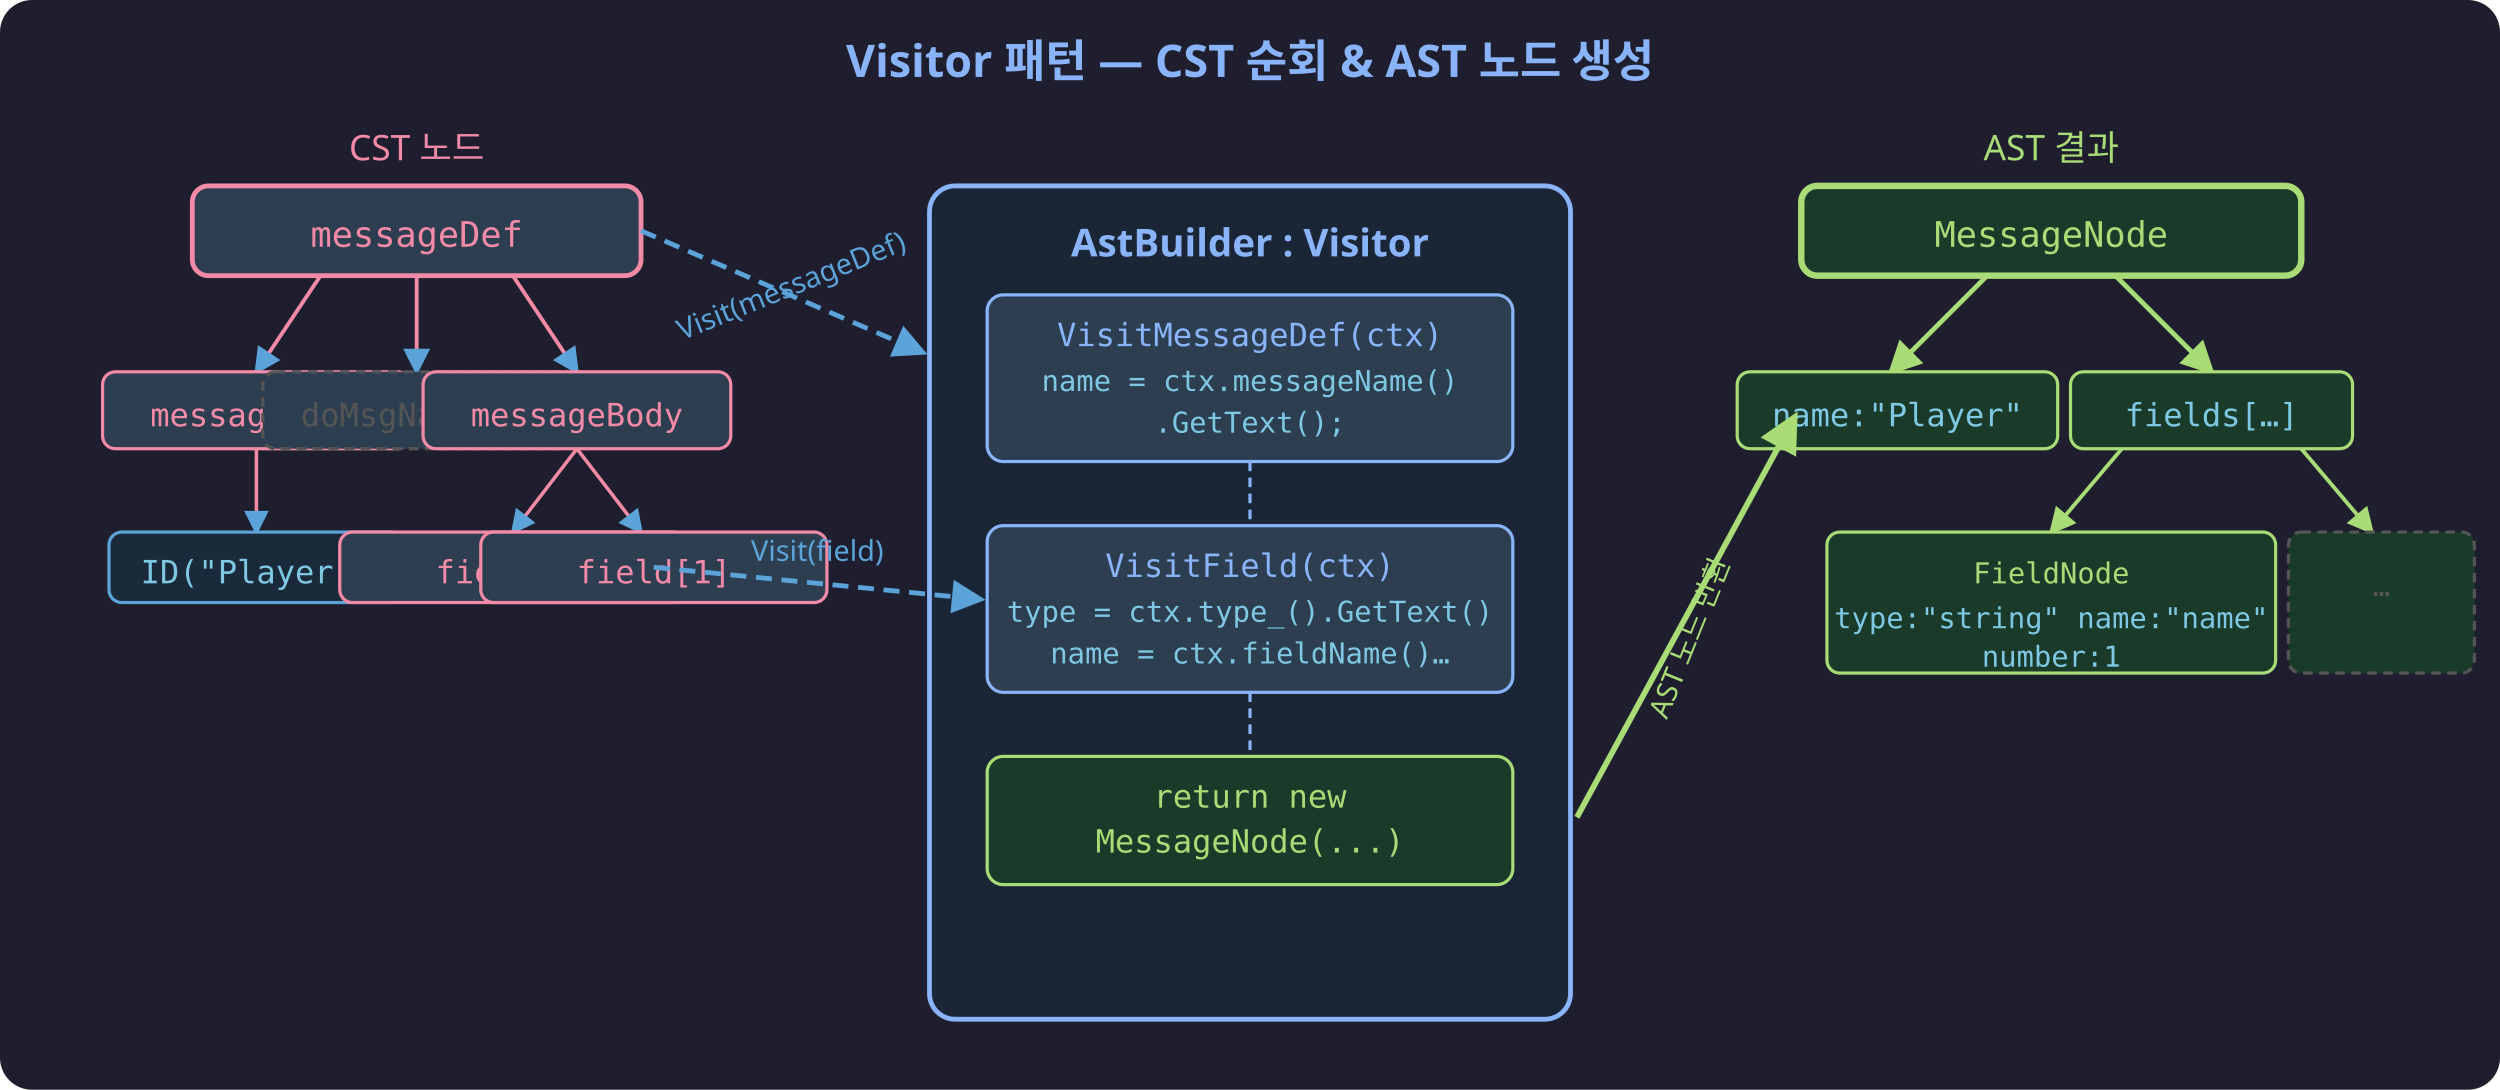
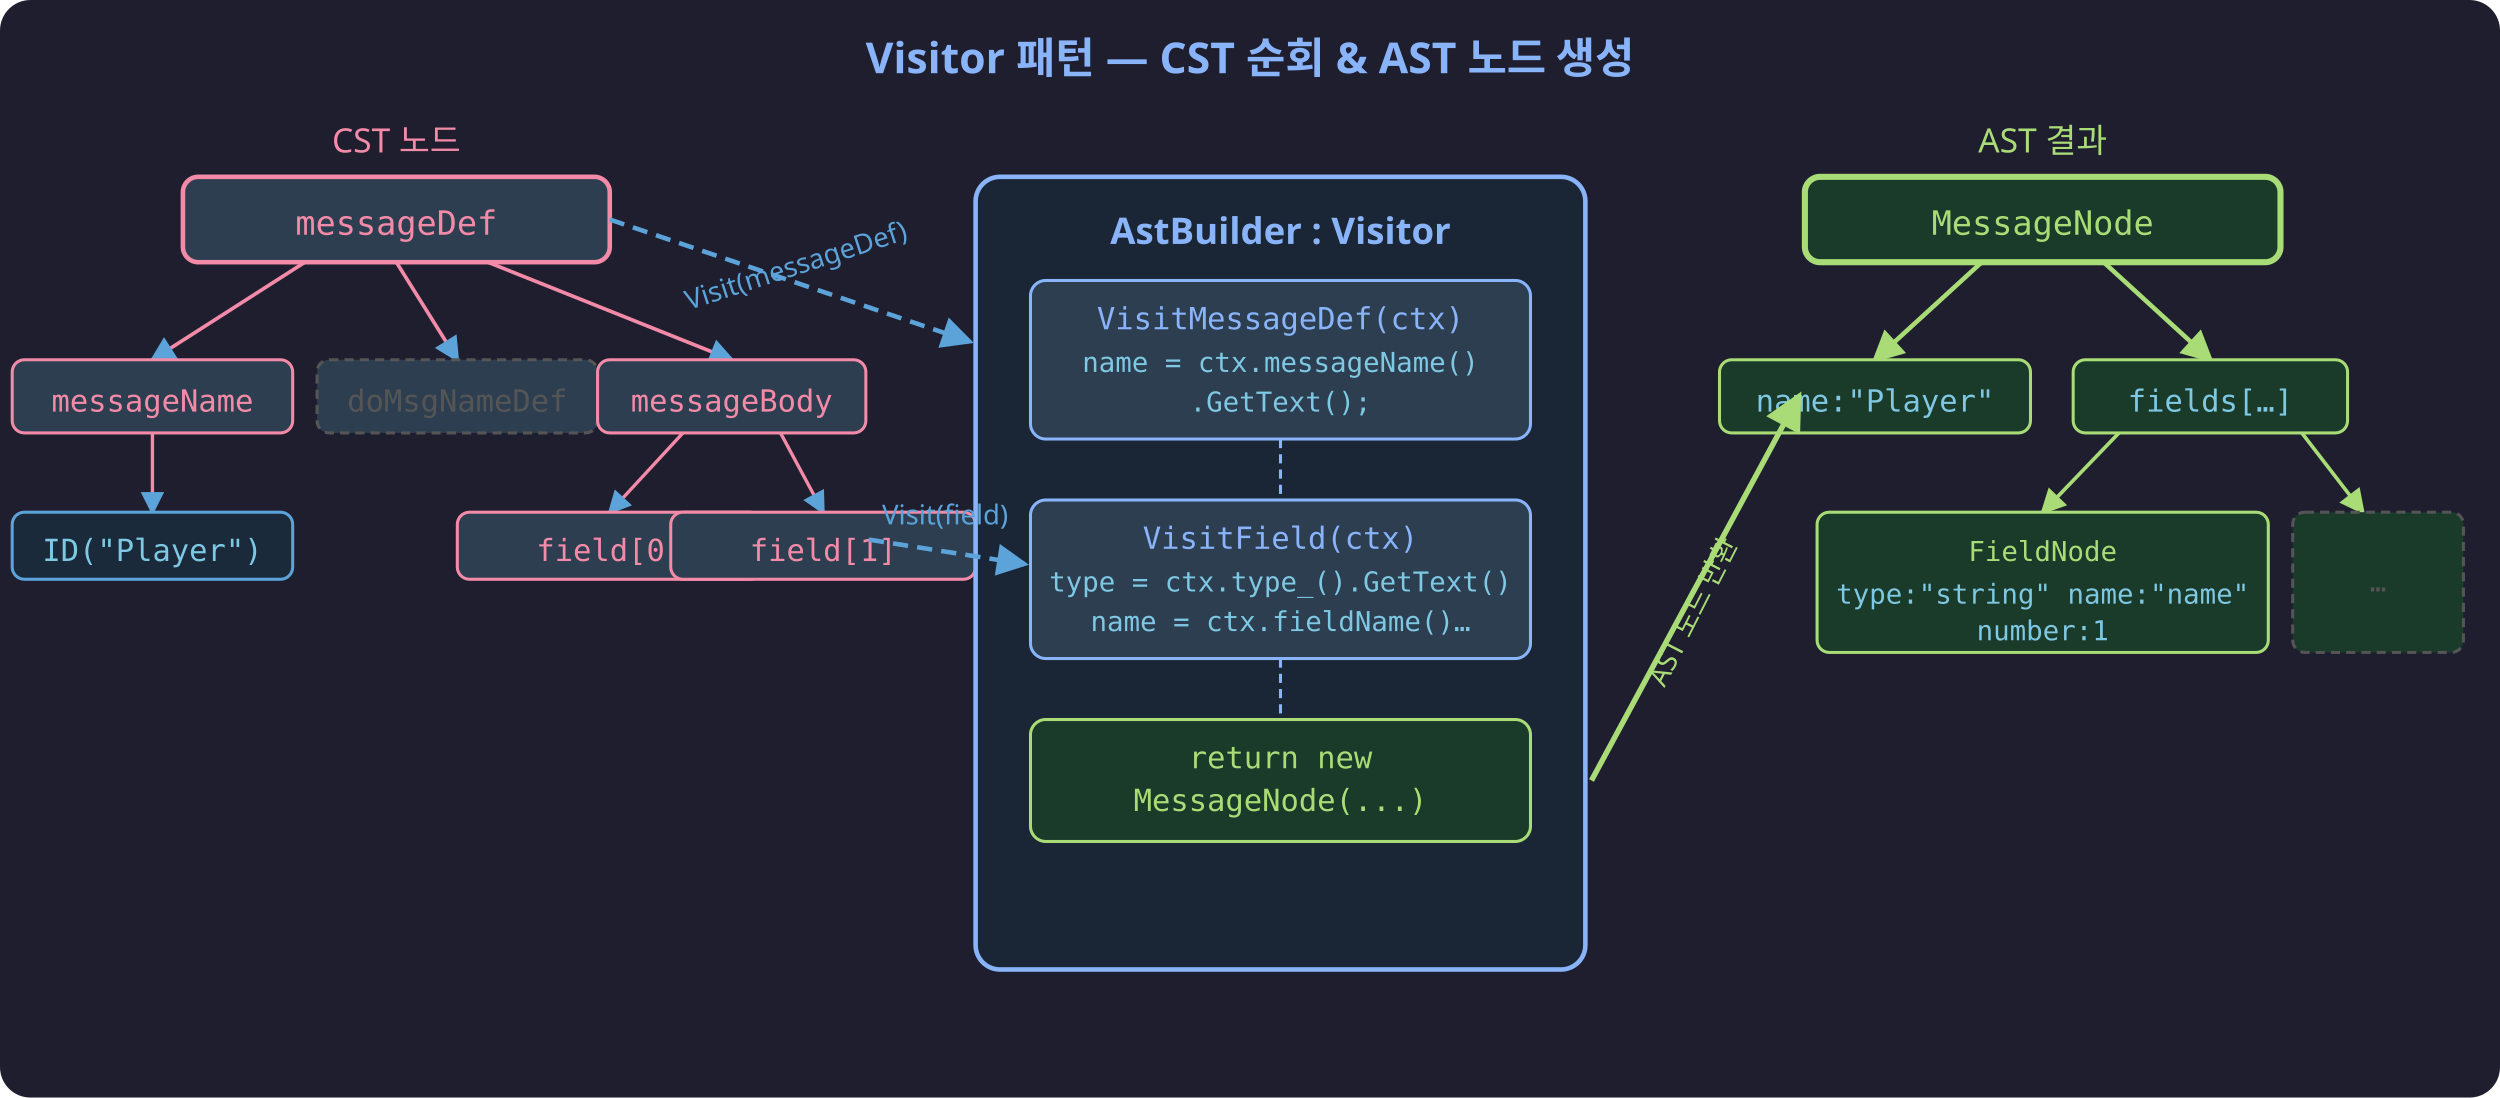
- <svg xmlns="http://www.w3.org/2000/svg" viewBox="0 0 780 340">
-   <rect width="780" height="340" fill="#1e1e2e" rx="10" />
+ <svg xmlns="http://www.w3.org/2000/svg" viewBox="0 0 820 360">
+   <rect width="820" height="360" fill="#1e1e2e" rx="10" />
  <defs>
    <marker id="a" markerWidth="7" markerHeight="7" refX="6" refY="3.5" orient="auto">
      <polygon points="0 0,7 3.5,0 7" fill="#5ba3d9" />
    </marker>
    <marker id="b" markerWidth="7" markerHeight="7" refX="6" refY="3.5" orient="auto">
      <polygon points="0 0,7 3.5,0 7" fill="#a9dc76" />
    </marker>
  </defs>
-   <text x="390" y="24" text-anchor="middle" font-family="'Segoe UI',sans-serif" font-size="14" font-weight="bold" fill="#89b4fa">Visitor 패턴 — CST 순회 &amp; AST 노드 생성</text>
+   <text x="410" y="24" text-anchor="middle" font-family="'Segoe UI',sans-serif" font-size="14" font-weight="bold" fill="#89b4fa">Visitor 패턴 — CST 순회 &amp; AST 노드 생성</text>
  <text x="130" y="50" text-anchor="middle" font-family="'Segoe UI',sans-serif" font-size="11" fill="#f38ba8">CST 노드</text>
  <rect x="60" y="58" width="140" height="28" rx="5" fill="#2c3e50" stroke="#f38ba8" stroke-width="1.5" />
  <text x="130" y="77" text-anchor="middle" font-family="'Consolas',monospace" font-size="11" fill="#f38ba8">messageDef</text>
-   <line x1="100" y1="86" x2="80" y2="116" stroke="#f38ba8" stroke-width="1.2" marker-end="url(#a)" />
-   <line x1="130" y1="86" x2="130" y2="116" stroke="#f38ba8" stroke-width="1.2" marker-end="url(#a)" />
-   <line x1="160" y1="86" x2="180" y2="116" stroke="#f38ba8" stroke-width="1.2" marker-end="url(#a)" />
-   <rect x="32" y="116" width="96" height="24" rx="4" fill="#2c3e50" stroke="#f38ba8" stroke-width="1" />
-   <text x="80" y="133" text-anchor="middle" font-family="'Consolas',monospace" font-size="10" fill="#f38ba8">messageName</text>
-   <rect x="82" y="116" width="96" height="24" rx="4" fill="#2c3e50" stroke="#555" stroke-width="1" stroke-dasharray="3,2" />
-   <text x="130" y="133" text-anchor="middle" font-family="'Consolas',monospace" font-size="10" fill="#555">doMsgNameDef</text>
-   <rect x="132" y="116" width="96" height="24" rx="4" fill="#2c3e50" stroke="#f38ba8" stroke-width="1" />
-   <text x="180" y="133" text-anchor="middle" font-family="'Consolas',monospace" font-size="10" fill="#f38ba8">messageBody</text>
-   <line x1="80" y1="140" x2="80" y2="166" stroke="#f38ba8" stroke-width="1.1" marker-end="url(#a)" />
-   <rect x="34" y="166" width="92" height="22" rx="4" fill="#1a2a3a" stroke="#5ba3d9" stroke-width="1" />
-   <text x="80" y="182" text-anchor="middle" font-family="'Consolas',monospace" font-size="10" fill="#7ec8e3">ID("Player")</text>
-   <line x1="180" y1="140" x2="160" y2="166" stroke="#f38ba8" stroke-width="1.1" marker-end="url(#a)" />
-   <line x1="180" y1="140" x2="200" y2="166" stroke="#f38ba8" stroke-width="1.1" marker-end="url(#a)" />
-   <rect x="106" y="166" width="108" height="22" rx="4" fill="#2c3e50" stroke="#f38ba8" stroke-width="1" />
-   <text x="160" y="182" text-anchor="middle" font-family="'Consolas',monospace" font-size="10" fill="#f38ba8">field[0]</text>
-   <rect x="150" y="166" width="108" height="22" rx="4" fill="#2c3e50" stroke="#f38ba8" stroke-width="1" />
-   <text x="204" y="182" text-anchor="middle" font-family="'Consolas',monospace" font-size="10" fill="#f38ba8">field[1]</text>
-   <rect x="290" y="58" width="200" height="260" rx="8" fill="#1a2535" stroke="#89b4fa" stroke-width="1.5" />
-   <text x="390" y="80" text-anchor="middle" font-family="'Segoe UI',sans-serif" font-size="12" font-weight="bold" fill="#89b4fa">AstBuilder : Visitor</text>
-   <rect x="308" y="92" width="164" height="52" rx="5" fill="#2c3e50" stroke="#89b4fa" stroke-width="1" />
-   <text x="390" y="108" text-anchor="middle" font-family="'Consolas',monospace" font-size="10" fill="#89b4fa">VisitMessageDef(ctx)</text>
-   <text x="390" y="122" text-anchor="middle" font-family="'Consolas',monospace" font-size="9" fill="#7ec8e3">name = ctx.messageName()</text>
-   <text x="390" y="135" text-anchor="middle" font-family="'Consolas',monospace" font-size="9" fill="#7ec8e3">  .GetText();</text>
-   <line x1="390" y1="144" x2="390" y2="164" stroke="#89b4fa" stroke-width="1" stroke-dasharray="3,2" />
-   <rect x="308" y="164" width="164" height="52" rx="5" fill="#2c3e50" stroke="#89b4fa" stroke-width="1" />
-   <text x="390" y="180" text-anchor="middle" font-family="'Consolas',monospace" font-size="10" fill="#89b4fa">VisitField(ctx)</text>
-   <text x="390" y="194" text-anchor="middle" font-family="'Consolas',monospace" font-size="9" fill="#7ec8e3">type = ctx.type_().GetText()</text>
-   <text x="390" y="207" text-anchor="middle" font-family="'Consolas',monospace" font-size="9" fill="#7ec8e3">name = ctx.fieldName()…</text>
-   <line x1="390" y1="216" x2="390" y2="236" stroke="#89b4fa" stroke-width="1" stroke-dasharray="3,2" />
-   <rect x="308" y="236" width="164" height="40" rx="5" fill="#1a3a2a" stroke="#a9dc76" stroke-width="1" />
-   <text x="390" y="252" text-anchor="middle" font-family="'Consolas',monospace" font-size="10" fill="#a9dc76">return new</text>
-   <text x="390" y="266" text-anchor="middle" font-family="'Consolas',monospace" font-size="10" fill="#a9dc76">  MessageNode(...)</text>
-   <line x1="200" y1="72" x2="288" y2="110" stroke="#5ba3d9" stroke-width="1.5" stroke-dasharray="5,3" marker-end="url(#a)" />
-   <text x="248" y="92" text-anchor="middle" font-family="'Segoe UI',sans-serif" font-size="9" fill="#5ba3d9" transform="rotate(-22,248,92)">Visit(messageDef)</text>
-   <line x1="204" y1="177" x2="306" y2="187" stroke="#5ba3d9" stroke-width="1.5" stroke-dasharray="5,3" marker-end="url(#a)" />
-   <text x="255" y="175" text-anchor="middle" font-family="'Segoe UI',sans-serif" font-size="9" fill="#5ba3d9">Visit(field)</text>
-   <text x="640" y="50" text-anchor="middle" font-family="'Segoe UI',sans-serif" font-size="11" fill="#a9dc76">AST 결과</text>
-   <rect x="562" y="58" width="156" height="28" rx="5" fill="#1a3a2a" stroke="#a9dc76" stroke-width="2" />
-   <text x="640" y="77" text-anchor="middle" font-family="'Consolas',monospace" font-size="11" fill="#a9dc76">MessageNode</text>
-   <line x1="620" y1="86" x2="590" y2="116" stroke="#a9dc76" stroke-width="1.5" marker-end="url(#b)" />
-   <line x1="660" y1="86" x2="690" y2="116" stroke="#a9dc76" stroke-width="1.5" marker-end="url(#b)" />
-   <rect x="542" y="116" width="100" height="24" rx="4" fill="#1a3a2a" stroke="#a9dc76" stroke-width="1" />
-   <text x="592" y="133" text-anchor="middle" font-family="'Consolas',monospace" font-size="10" fill="#7ec8e3">name:"Player"</text>
-   <rect x="646" y="116" width="88" height="24" rx="4" fill="#1a3a2a" stroke="#a9dc76" stroke-width="1" />
-   <text x="690" y="133" text-anchor="middle" font-family="'Consolas',monospace" font-size="10" fill="#7ec8e3">fields[…]</text>
-   <line x1="662" y1="140" x2="640" y2="166" stroke="#a9dc76" stroke-width="1.2" marker-end="url(#b)" />
-   <line x1="718" y1="140" x2="740" y2="166" stroke="#a9dc76" stroke-width="1.2" marker-end="url(#b)" />
-   <rect x="570" y="166" width="140" height="44" rx="4" fill="#1a3a2a" stroke="#a9dc76" stroke-width="1" />
-   <text x="640" y="182" text-anchor="middle" font-family="'Consolas',monospace" font-size="9" fill="#a9dc76">FieldNode</text>
-   <text x="640" y="196" text-anchor="middle" font-family="'Consolas',monospace" font-size="9" fill="#7ec8e3">type:"string" name:"name"</text>
-   <text x="640" y="208" text-anchor="middle" font-family="'Consolas',monospace" font-size="9" fill="#7ec8e3">number:1</text>
-   <rect x="714" y="166" width="58" height="44" rx="4" fill="#1a3a2a" stroke="#555" stroke-width="1" stroke-dasharray="3,2" />
-   <text x="743" y="186" text-anchor="middle" font-family="'Consolas',monospace" font-size="9" fill="#555">…</text>
-   <line x1="492" y1="255" x2="560" y2="130" stroke="#a9dc76" stroke-width="1.8" marker-end="url(#b)" />
-   <text x="530" y="200" text-anchor="middle" font-family="'Segoe UI',sans-serif" font-size="9" fill="#a9dc76" transform="rotate(-68,530,200)">AST 노드 반환</text>
+   <line x1="100" y1="86" x2="50" y2="118" stroke="#f38ba8" stroke-width="1.2" marker-end="url(#a)" />
+   <line x1="130" y1="86" x2="150" y2="118" stroke="#f38ba8" stroke-width="1.2" marker-end="url(#a)" />
+   <line x1="160" y1="86" x2="240" y2="118" stroke="#f38ba8" stroke-width="1.2" marker-end="url(#a)" />
+   <rect x="4" y="118" width="92" height="24" rx="4" fill="#2c3e50" stroke="#f38ba8" stroke-width="1" />
+   <text x="50" y="135" text-anchor="middle" font-family="'Consolas',monospace" font-size="10" fill="#f38ba8">messageName</text>
+   <rect x="104" y="118" width="92" height="24" rx="4" fill="#2c3e50" stroke="#555" stroke-width="1" stroke-dasharray="3,2" />
+   <text x="150" y="135" text-anchor="middle" font-family="'Consolas',monospace" font-size="10" fill="#555">doMsgNameDef</text>
+   <rect x="196" y="118" width="88" height="24" rx="4" fill="#2c3e50" stroke="#f38ba8" stroke-width="1" />
+   <text x="240" y="135" text-anchor="middle" font-family="'Consolas',monospace" font-size="10" fill="#f38ba8">messageBody</text>
+   <line x1="50" y1="142" x2="50" y2="168" stroke="#f38ba8" stroke-width="1.1" marker-end="url(#a)" />
+   <rect x="4" y="168" width="92" height="22" rx="4" fill="#1a2a3a" stroke="#5ba3d9" stroke-width="1" />
+   <text x="50" y="184" text-anchor="middle" font-family="'Consolas',monospace" font-size="10" fill="#7ec8e3">ID("Player")</text>
+   <line x1="224" y1="142" x2="200" y2="168" stroke="#f38ba8" stroke-width="1.1" marker-end="url(#a)" />
+   <line x1="256" y1="142" x2="270" y2="168" stroke="#f38ba8" stroke-width="1.1" marker-end="url(#a)" />
+   <rect x="150" y="168" width="100" height="22" rx="4" fill="#2c3e50" stroke="#f38ba8" stroke-width="1" />
+   <text x="200" y="184" text-anchor="middle" font-family="'Consolas',monospace" font-size="10" fill="#f38ba8">field[0]</text>
+   <rect x="220" y="168" width="100" height="22" rx="4" fill="#2c3e50" stroke="#f38ba8" stroke-width="1" />
+   <text x="270" y="184" text-anchor="middle" font-family="'Consolas',monospace" font-size="10" fill="#f38ba8">field[1]</text>
+   <rect x="320" y="58" width="200" height="260" rx="8" fill="#1a2535" stroke="#89b4fa" stroke-width="1.5" />
+   <text x="420" y="80" text-anchor="middle" font-family="'Segoe UI',sans-serif" font-size="12" font-weight="bold" fill="#89b4fa">AstBuilder : Visitor</text>
+   <rect x="338" y="92" width="164" height="52" rx="5" fill="#2c3e50" stroke="#89b4fa" stroke-width="1" />
+   <text x="420" y="108" text-anchor="middle" font-family="'Consolas',monospace" font-size="10" fill="#89b4fa">VisitMessageDef(ctx)</text>
+   <text x="420" y="122" text-anchor="middle" font-family="'Consolas',monospace" font-size="9" fill="#7ec8e3">name = ctx.messageName()</text>
+   <text x="420" y="135" text-anchor="middle" font-family="'Consolas',monospace" font-size="9" fill="#7ec8e3">  .GetText();</text>
+   <line x1="420" y1="144" x2="420" y2="164" stroke="#89b4fa" stroke-width="1" stroke-dasharray="3,2" />
+   <rect x="338" y="164" width="164" height="52" rx="5" fill="#2c3e50" stroke="#89b4fa" stroke-width="1" />
+   <text x="420" y="180" text-anchor="middle" font-family="'Consolas',monospace" font-size="10" fill="#89b4fa">VisitField(ctx)</text>
+   <text x="420" y="194" text-anchor="middle" font-family="'Consolas',monospace" font-size="9" fill="#7ec8e3">type = ctx.type_().GetText()</text>
+   <text x="420" y="207" text-anchor="middle" font-family="'Consolas',monospace" font-size="9" fill="#7ec8e3">name = ctx.fieldName()…</text>
+   <line x1="420" y1="216" x2="420" y2="236" stroke="#89b4fa" stroke-width="1" stroke-dasharray="3,2" />
+   <rect x="338" y="236" width="164" height="40" rx="5" fill="#1a3a2a" stroke="#a9dc76" stroke-width="1" />
+   <text x="420" y="252" text-anchor="middle" font-family="'Consolas',monospace" font-size="10" fill="#a9dc76">return new</text>
+   <text x="420" y="266" text-anchor="middle" font-family="'Consolas',monospace" font-size="10" fill="#a9dc76">  MessageNode(...)</text>
+   <line x1="200" y1="72" x2="318" y2="112" stroke="#5ba3d9" stroke-width="1.5" stroke-dasharray="5,3" marker-end="url(#a)" />
+   <text x="262" y="90" text-anchor="middle" font-family="'Segoe UI',sans-serif" font-size="9" fill="#5ba3d9" transform="rotate(-18,262,90)">Visit(messageDef)</text>
+   <line x1="285" y1="177" x2="336" y2="185" stroke="#5ba3d9" stroke-width="1.5" stroke-dasharray="5,3" marker-end="url(#a)" />
+   <text x="310" y="172" text-anchor="middle" font-family="'Segoe UI',sans-serif" font-size="9" fill="#5ba3d9">Visit(field)</text>
+   <text x="670" y="50" text-anchor="middle" font-family="'Segoe UI',sans-serif" font-size="11" fill="#a9dc76">AST 결과</text>
+   <rect x="592" y="58" width="156" height="28" rx="5" fill="#1a3a2a" stroke="#a9dc76" stroke-width="2" />
+   <text x="670" y="77" text-anchor="middle" font-family="'Consolas',monospace" font-size="11" fill="#a9dc76">MessageNode</text>
+   <line x1="650" y1="86" x2="615" y2="118" stroke="#a9dc76" stroke-width="1.5" marker-end="url(#b)" />
+   <line x1="690" y1="86" x2="725" y2="118" stroke="#a9dc76" stroke-width="1.5" marker-end="url(#b)" />
+   <rect x="564" y="118" width="102" height="24" rx="4" fill="#1a3a2a" stroke="#a9dc76" stroke-width="1" />
+   <text x="615" y="135" text-anchor="middle" font-family="'Consolas',monospace" font-size="10" fill="#7ec8e3">name:"Player"</text>
+   <rect x="680" y="118" width="90" height="24" rx="4" fill="#1a3a2a" stroke="#a9dc76" stroke-width="1" />
+   <text x="725" y="135" text-anchor="middle" font-family="'Consolas',monospace" font-size="10" fill="#7ec8e3">fields[…]</text>
+   <line x1="695" y1="142" x2="670" y2="168" stroke="#a9dc76" stroke-width="1.2" marker-end="url(#b)" />
+   <line x1="755" y1="142" x2="775" y2="168" stroke="#a9dc76" stroke-width="1.2" marker-end="url(#b)" />
+   <rect x="596" y="168" width="148" height="46" rx="4" fill="#1a3a2a" stroke="#a9dc76" stroke-width="1" />
+   <text x="670" y="184" text-anchor="middle" font-family="'Consolas',monospace" font-size="9" fill="#a9dc76">FieldNode</text>
+   <text x="670" y="198" text-anchor="middle" font-family="'Consolas',monospace" font-size="9" fill="#7ec8e3">type:"string" name:"name"</text>
+   <text x="670" y="210" text-anchor="middle" font-family="'Consolas',monospace" font-size="9" fill="#7ec8e3">number:1</text>
+   <rect x="752" y="168" width="56" height="46" rx="4" fill="#1a3a2a" stroke="#555" stroke-width="1" stroke-dasharray="3,2" />
+   <text x="780" y="194" text-anchor="middle" font-family="'Consolas',monospace" font-size="9" fill="#555">…</text>
+   <line x1="522" y1="256" x2="590" y2="130" stroke="#a9dc76" stroke-width="1.8" marker-end="url(#b)" />
+   <text x="558" y="202" text-anchor="middle" font-family="'Segoe UI',sans-serif" font-size="9" fill="#a9dc76" transform="rotate(-63,558,202)">AST 노드 반환</text>
</svg>
